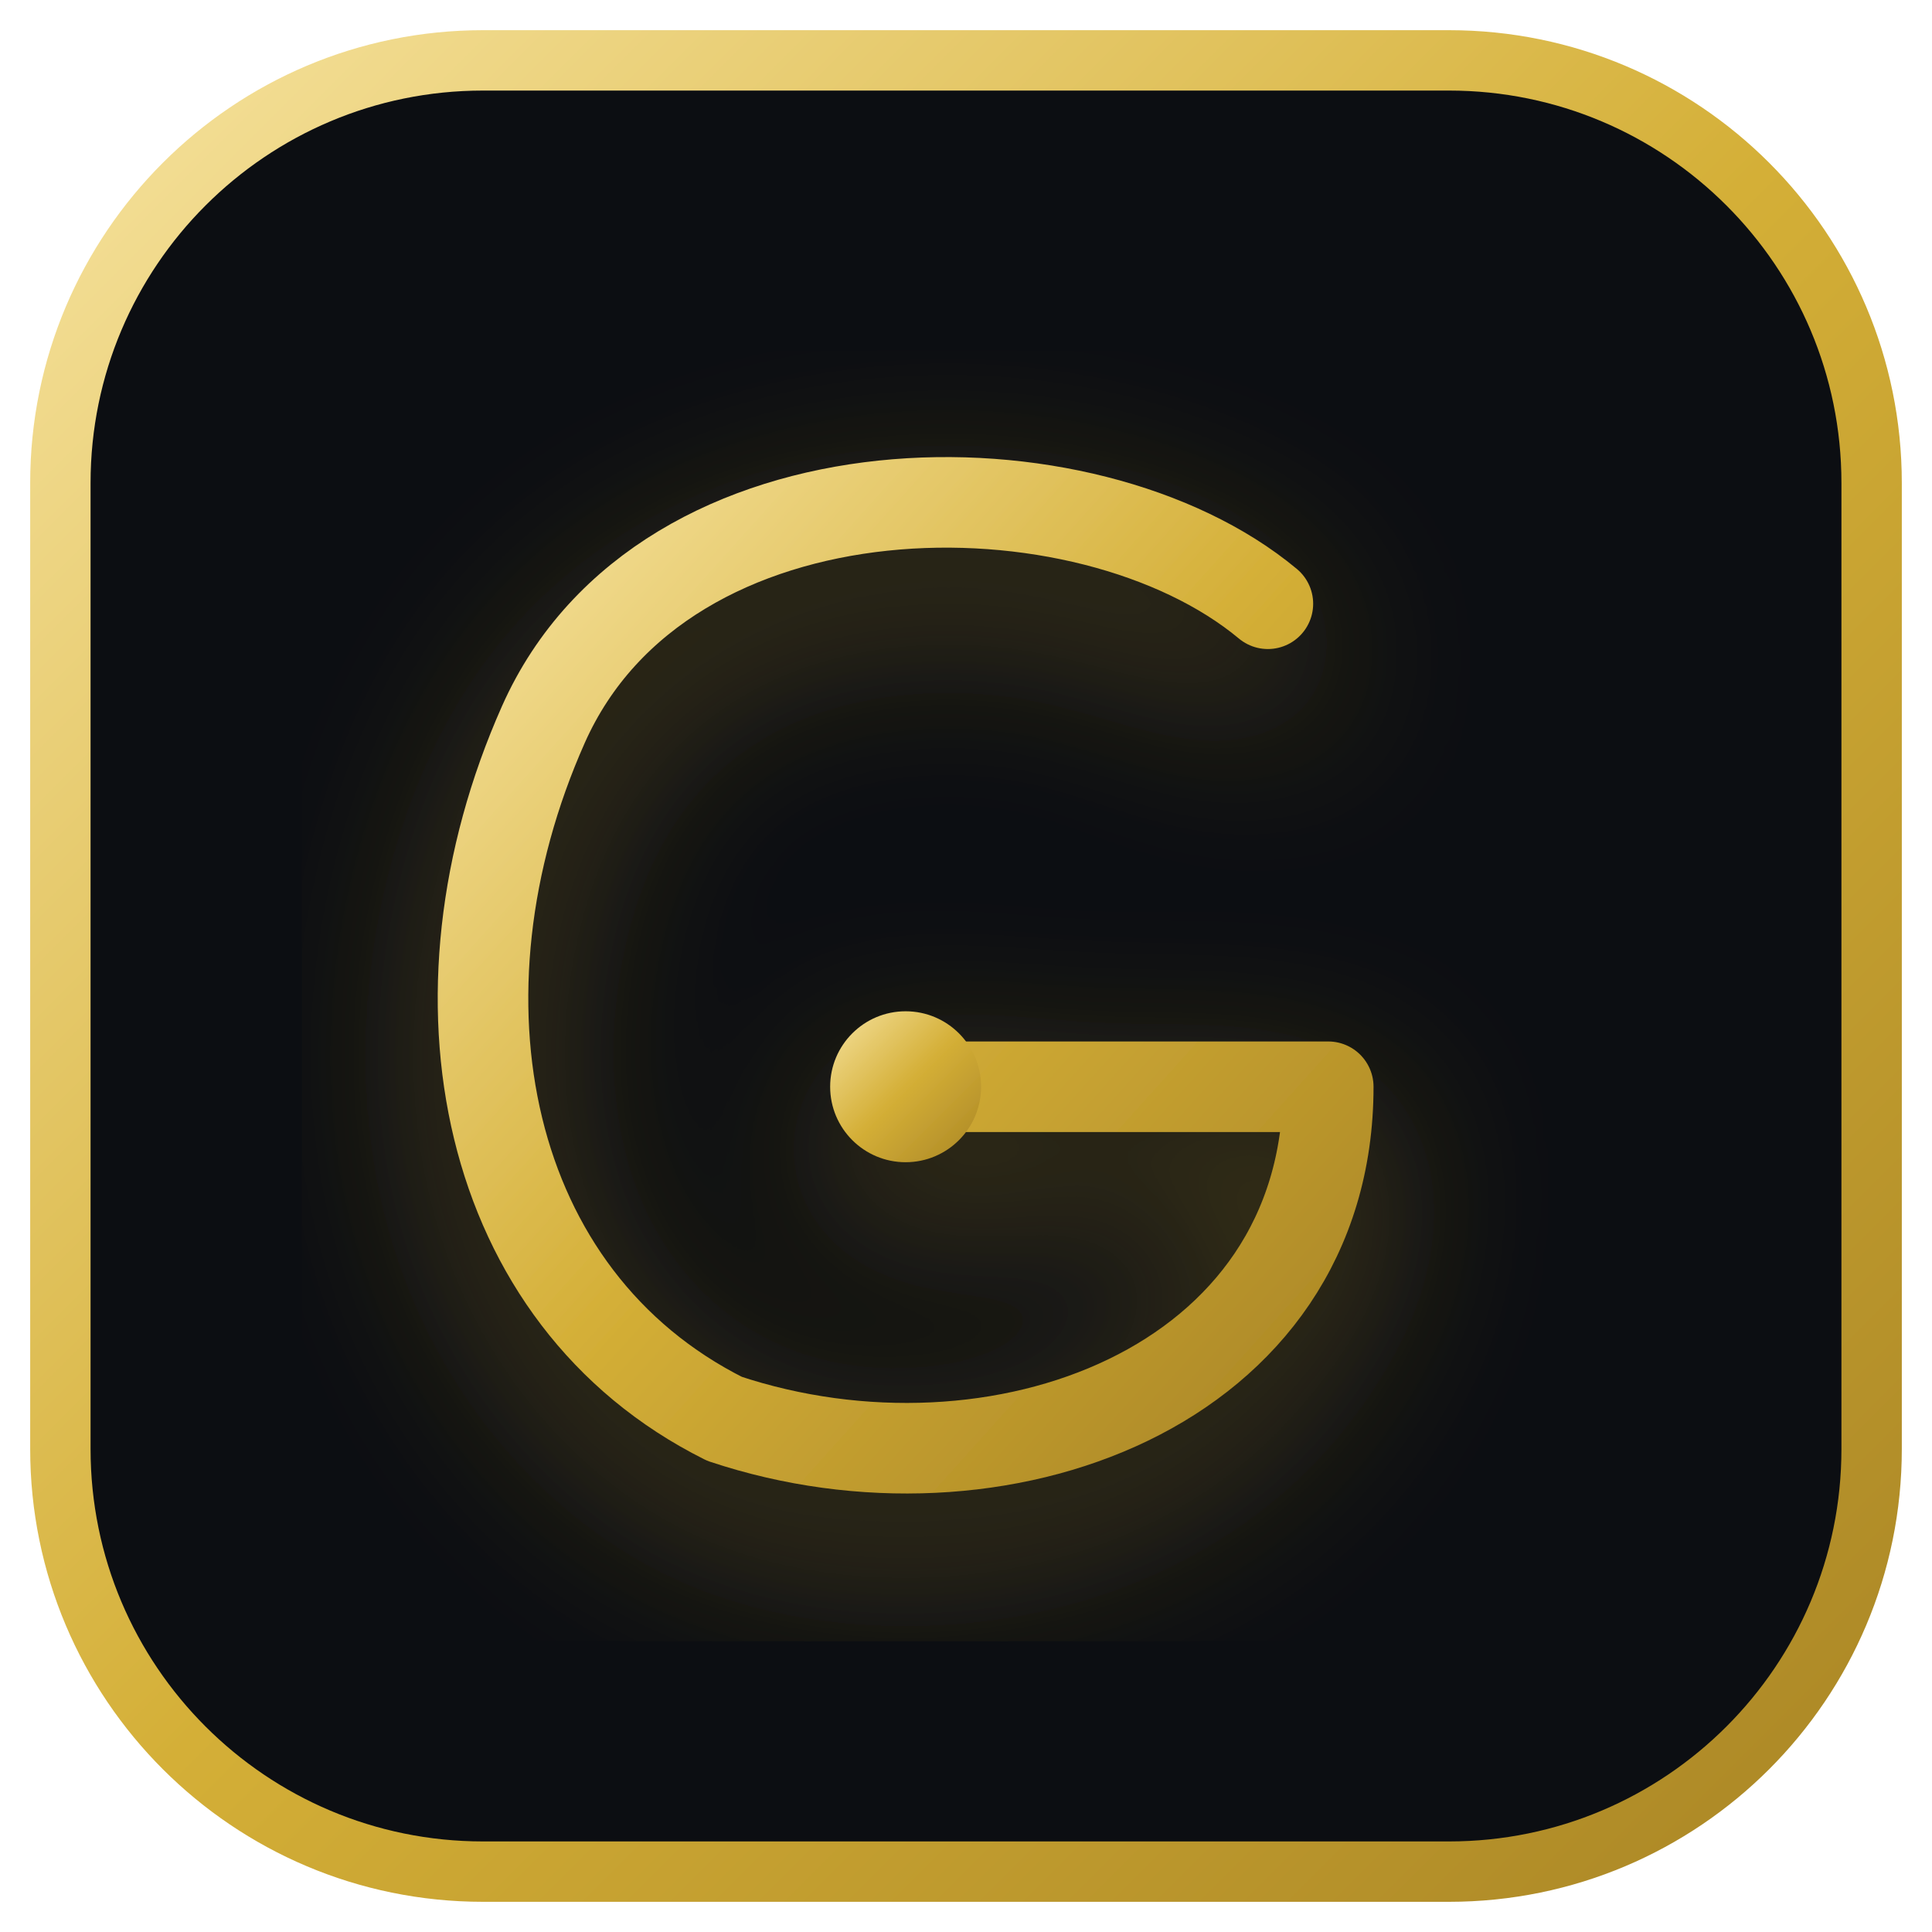
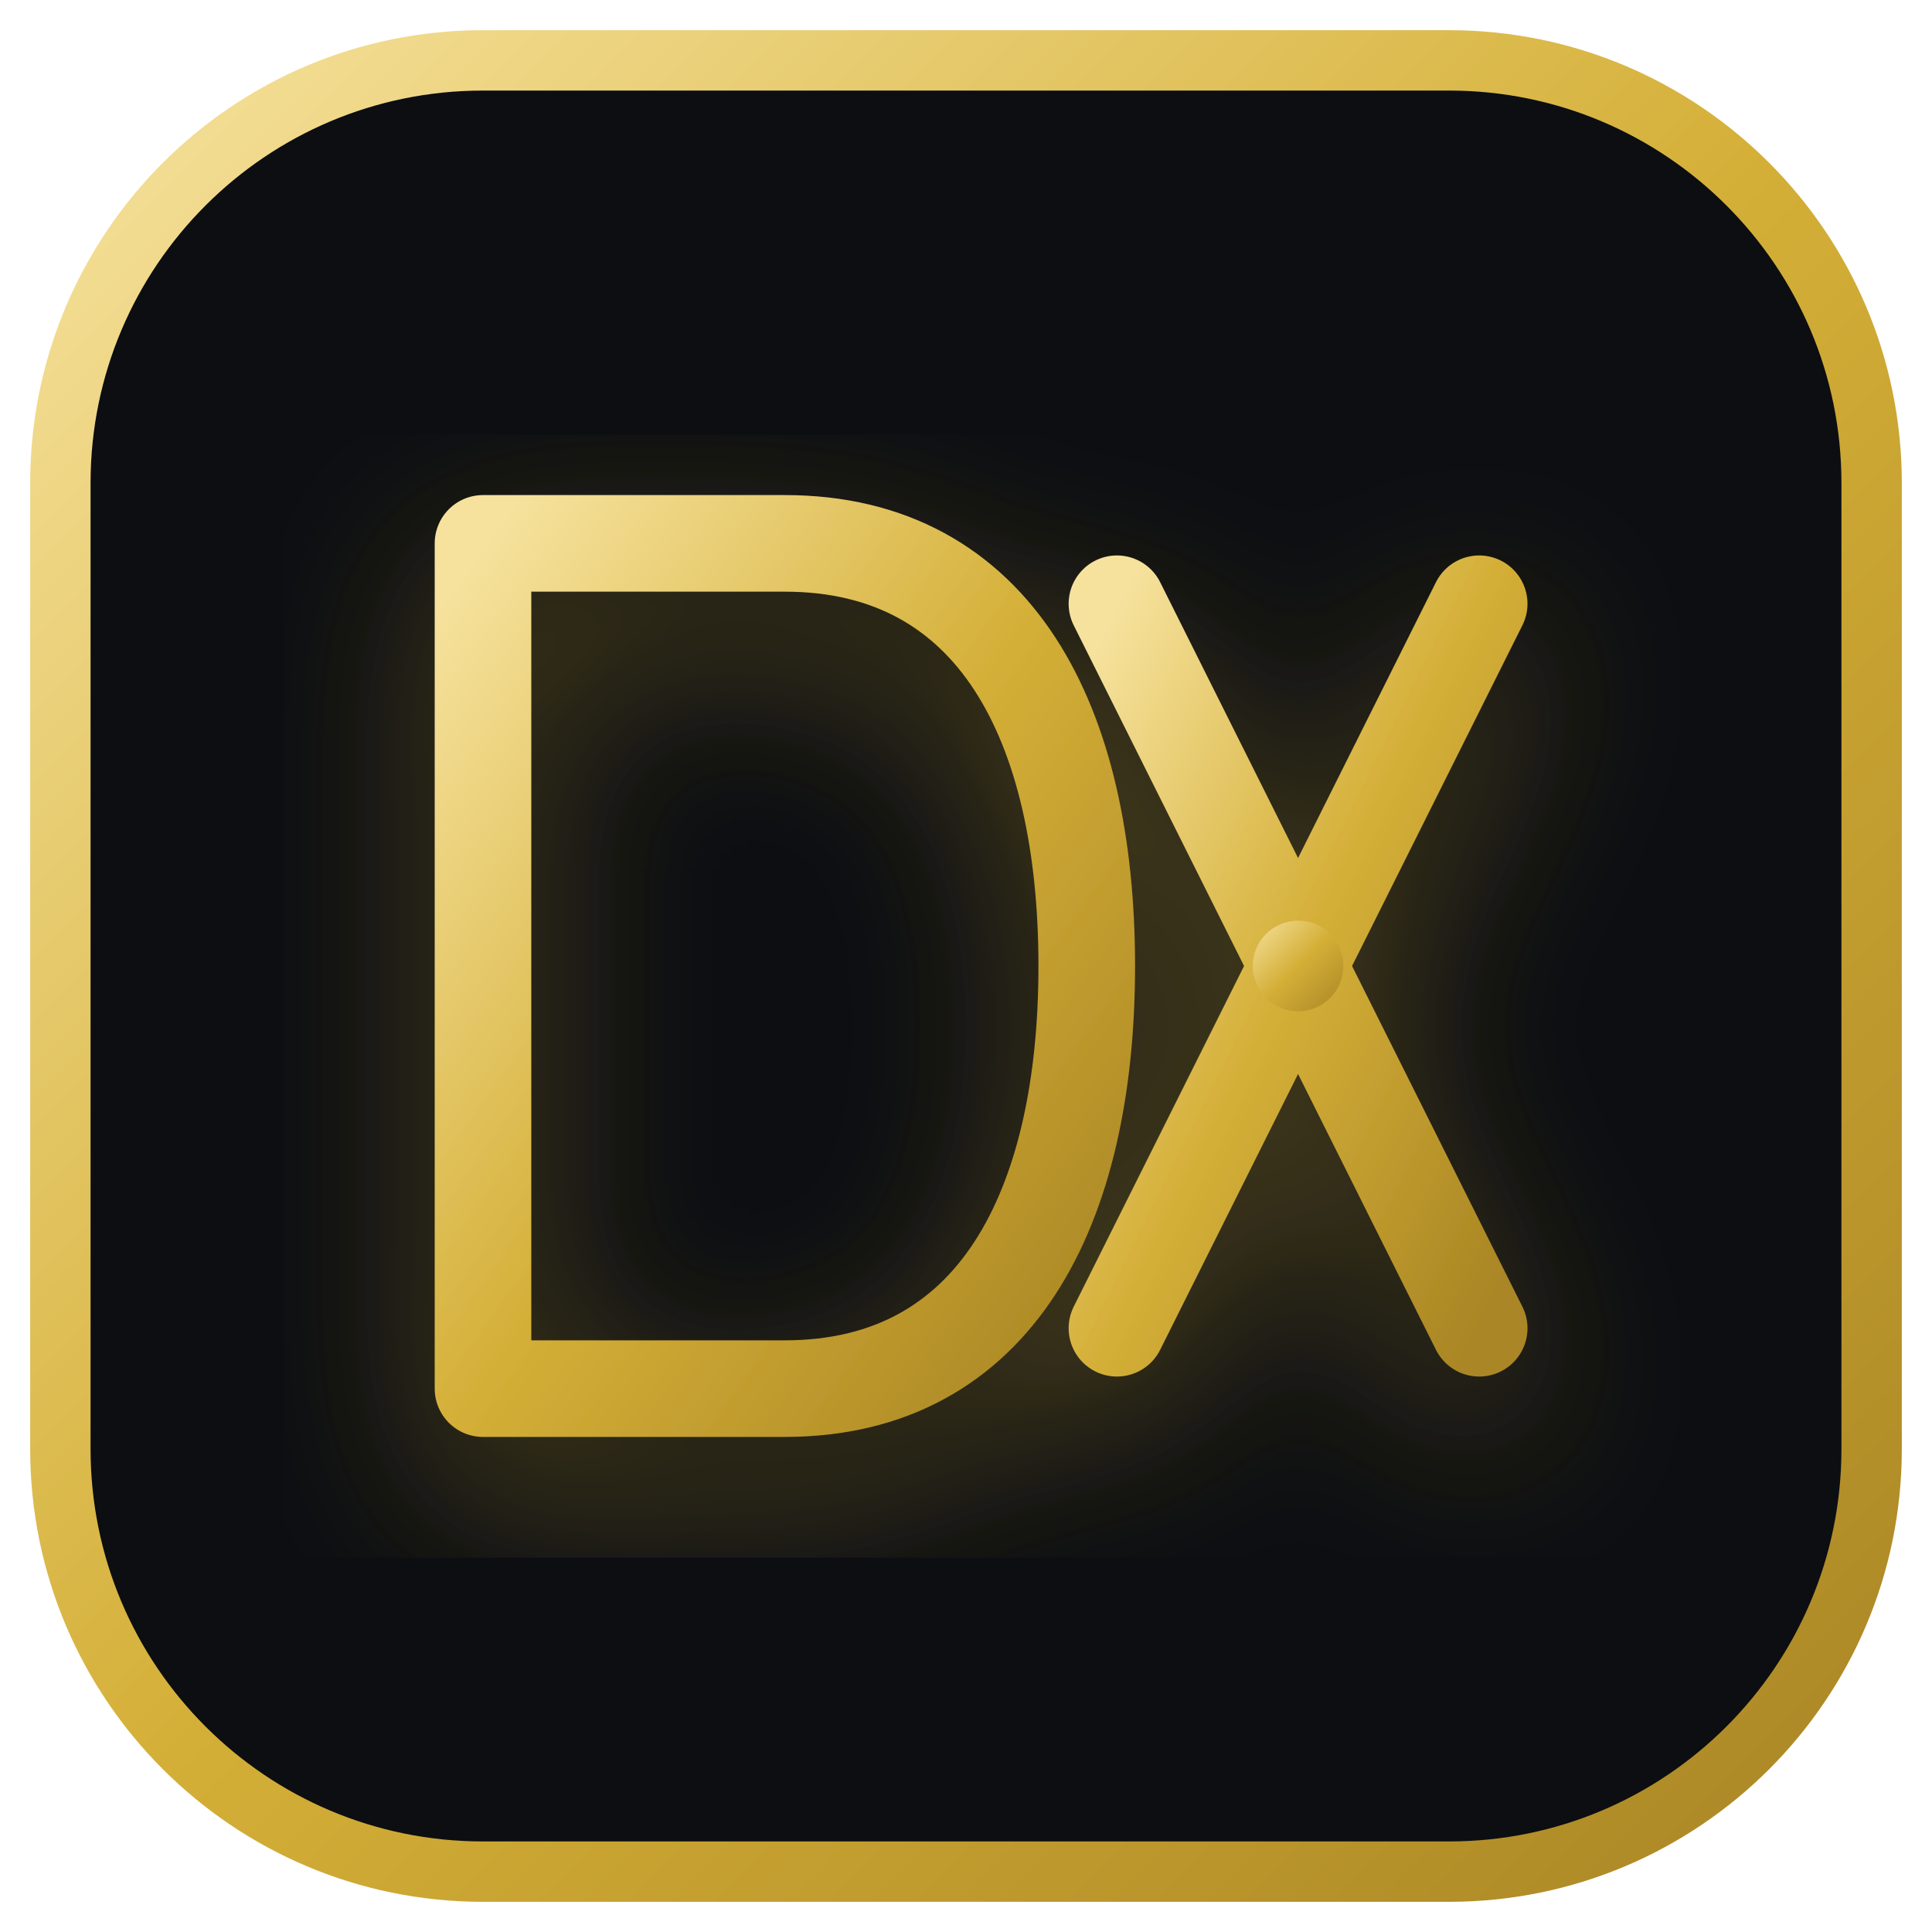
<svg xmlns="http://www.w3.org/2000/svg" viewBox="0 0 64 64" width="64" height="64">
  <defs>
    <linearGradient id="goldGrad" x1="0%" y1="0%" x2="100%" y2="100%">
      <stop offset="0%" stop-color="#f6e29d" />
      <stop offset="50%" stop-color="#d4af37" />
      <stop offset="100%" stop-color="#aa8625" />
    </linearGradient>
    <filter id="goldGlow" x="-20%" y="-20%" width="140%" height="140%">
      <feDropShadow dx="0" dy="2" stdDeviation="3" flood-color="#d4af37" flood-opacity="0.35" />
    </filter>
  </defs>
  <rect x="2" y="2" width="60" height="60" rx="14" fill="#0c0e12" stroke="url(#goldGrad)" stroke-width="2" />
-   <g filter="url(#goldGlow)" stroke="url(#goldGrad)" stroke-width="3" stroke-linecap="round" stroke-linejoin="round" fill="none">
-     <path d="M42 20 C36 15 22 15 18 24 C14 33 16 43 24 47 C33 50 44 46 44 36 L30 36" />
-     <path d="M46 16 L46 24" stroke-width="2.2" />
-     <circle cx="30" cy="36" r="2.5" fill="url(#goldGrad)" stroke="none" />
+   <g filter="url(#goldGlow)" stroke="url(#goldGrad)" stroke-width="3.2" stroke-linecap="round" stroke-linejoin="round" fill="none">
+     <path d="M16 18 L16 46 M16 18 L26 18 C33 18 36 24 36 32 C36 40 33 46 26 46 L16 46" />
+     <line x1="37" y1="20" x2="49" y2="44" />
+     <line x1="49" y1="20" x2="37" y2="44" />
+     <circle cx="43" cy="32" r="1.5" fill="url(#goldGrad)" stroke="none" />
  </g>
</svg>
